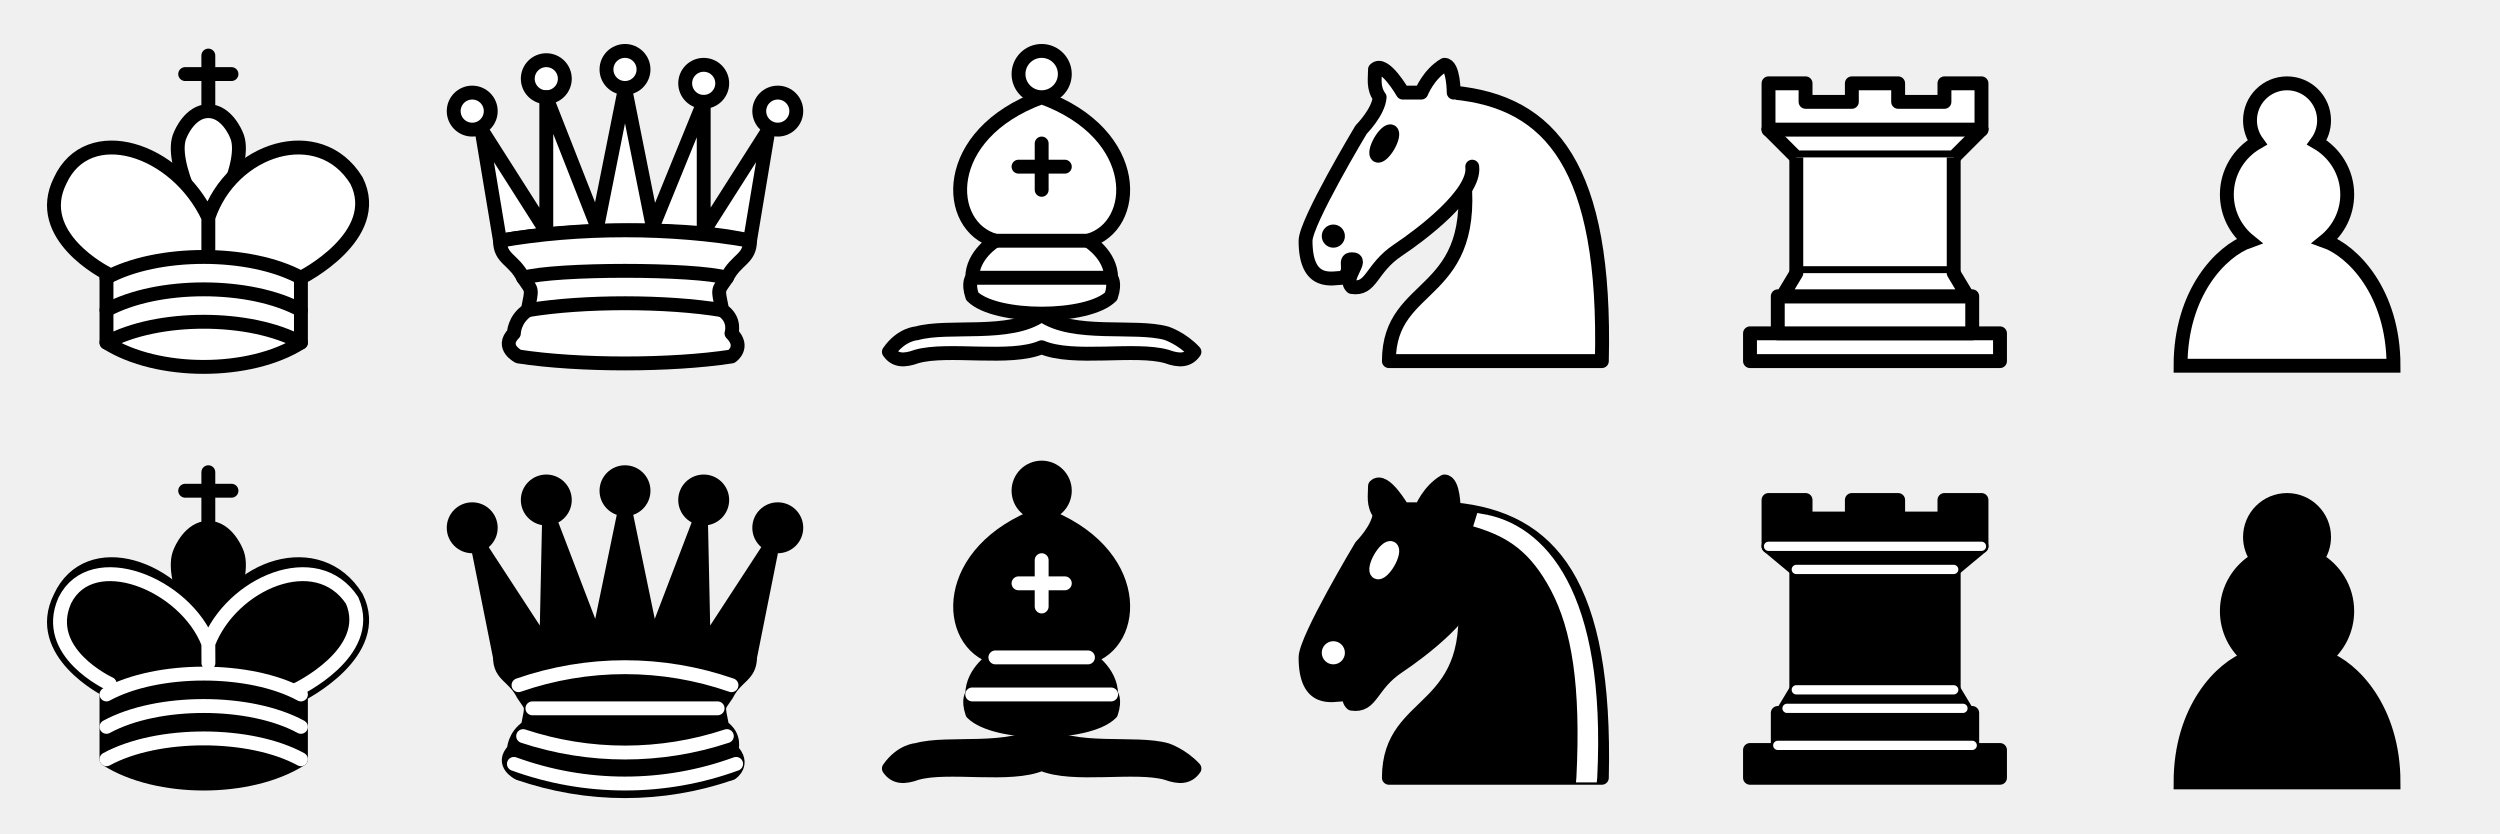
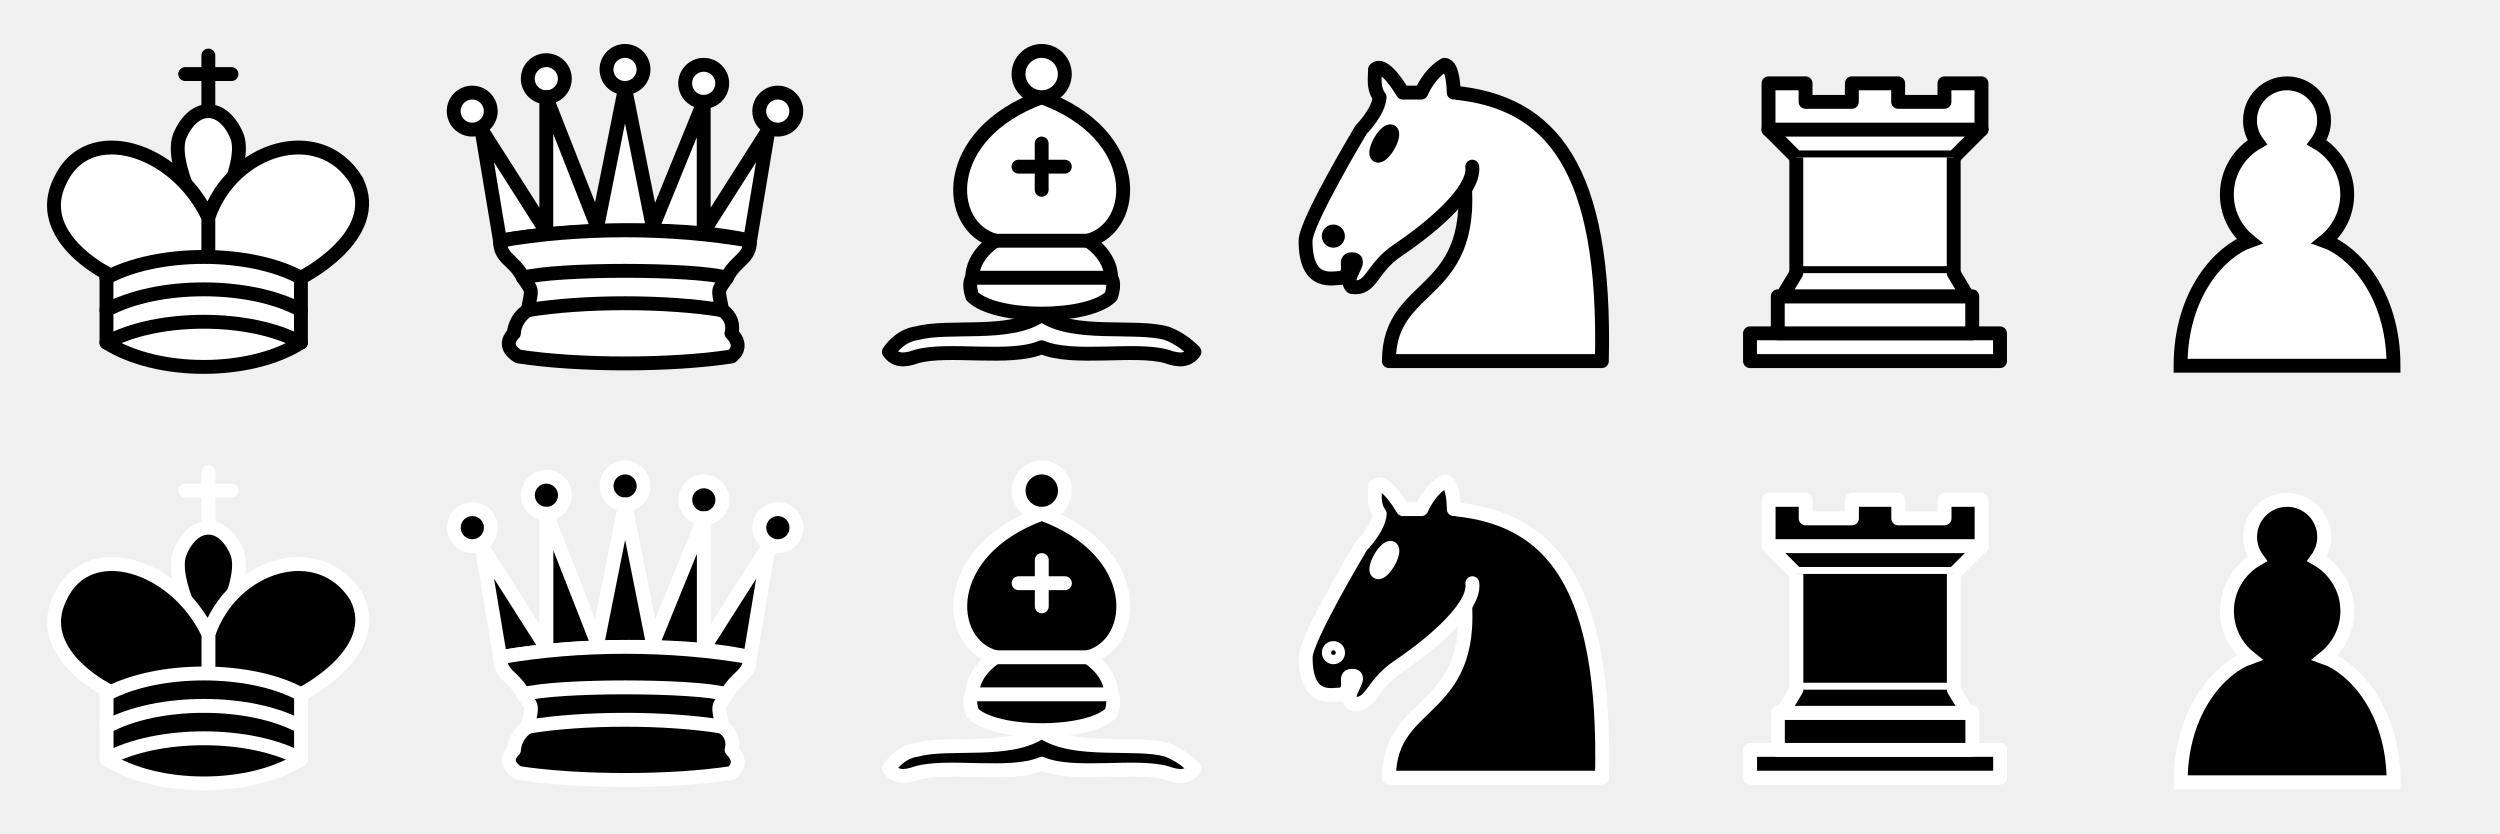
- <svg xmlns="http://www.w3.org/2000/svg" version="1.1" width="270" height="90">
-   <g style="fill:none; fill-opacity:1; fill-rule:evenodd; stroke:#000000; stroke-width:1.5; stroke-linecap:round;stroke-linejoin:round;stroke-miterlimit:4; stroke-dasharray:none; stroke-opacity:1;" transform="translate(0,0)">
-     <path d="M 22.5,11.63 L 22.5,6" style="fill:none; stroke:#000000; stroke-linejoin:miter;" />
-     <path d="M 20,8 L 25,8" style="fill:none; stroke:#000000; stroke-linejoin:miter;" />
-     <path d="M 22.5,25 C 22.5,25 27,17.5 25.5,14.5 C 25.5,14.5 24.5,12 22.5,12 C 20.5,12 19.5,14.5 19.5,14.5 C 18,17.5 22.5,25 22.5,25" style="fill:#ffffff; stroke:#000000; stroke-linecap:butt; stroke-linejoin:miter;" />
-     <path d="M 11.5,37 C 17,40.5 27,40.5 32.5,37 L 32.5,30 C 32.5,30 41.5,25.5 38.5,19.5 C 34.5,13 25,16 22.5,23.5 L 22.5,27 L 22.5,23.5 C 19,16 9.5,13 6.5,19.5 C 3.5,25.5 11.5,29.5 11.5,29.5 L 11.5,37 z " style="fill:#ffffff; stroke:#000000;" />
-     <path d="M 11.5,30 C 17,27 27,27 32.5,30" style="fill:none; stroke:#000000;" />
-     <path d="M 11.5,33.5 C 17,30.5 27,30.5 32.5,33.5" style="fill:none; stroke:#000000;" />
-     <path d="M 11.5,37 C 17,34 27,34 32.5,37" style="fill:none; stroke:#000000;" />
+ <svg xmlns="http://www.w3.org/2000/svg" version="1.1" width="270" height="90" id="svg69">
+   <defs id="defs69">
+     <filter style="color-interpolation-filters:sRGB;" id="filter70" x="-0.033" y="-0.025" width="1.065" height="1.049">
+       <feColorMatrix type="hueRotate" values="180" result="color1" id="feColorMatrix69" />
+       <feColorMatrix values="-1 0 0 0 1 0 -1 0 0 1 0 0 -1 0 1 -0.21 -0.72 -0.07 2 0 " result="fbSourceGraphic" id="feColorMatrix70" />
+       <feColorMatrix result="fbSourceGraphicAlpha" in="fbSourceGraphic" values="0 0 0 -1 0 0 0 0 -1 0 0 0 0 -1 0 0 0 0 1 0" id="feColorMatrix81" />
+       <feColorMatrix id="feColorMatrix82" type="hueRotate" values="180" result="color1" in="fbSourceGraphic" />
+       <feColorMatrix id="feColorMatrix83" values="-1 0 0 0 1 0 -1 0 0 1 0 0 -1 0 1 -0.21 -0.72 -0.07 2 0 " result="fbSourceGraphic" />
+       <feColorMatrix result="fbSourceGraphicAlpha" in="fbSourceGraphic" values="0 0 0 -1 0 0 0 0 -1 0 0 0 0 -1 0 0 0 0 1 0" id="feColorMatrix99" />
+       <feColorMatrix id="feColorMatrix100" type="hueRotate" values="180" result="color1" in="fbSourceGraphic" />
+       <feColorMatrix id="feColorMatrix101" values="-1 0 0 0 1 0 -1 0 0 1 0 0 -1 0 1 -0.21 -0.72 -0.07 2 0 " result="color2" />
+     </filter>
+     <filter style="color-interpolation-filters:sRGB;" id="filter72" x="-0.028" y="-0.025" width="1.056" height="1.05">
+       <feColorMatrix type="hueRotate" values="180" result="color1" id="feColorMatrix71" />
+       <feColorMatrix values="-1 0 0 0 1 0 -1 0 0 1 0 0 -1 0 1 -0.21 -0.72 -0.07 2 0 " result="fbSourceGraphic" id="feColorMatrix72" />
+       <feColorMatrix result="fbSourceGraphicAlpha" in="fbSourceGraphic" values="0 0 0 -1 0 0 0 0 -1 0 0 0 0 -1 0 0 0 0 1 0" id="feColorMatrix84" />
+       <feColorMatrix id="feColorMatrix85" type="hueRotate" values="180" result="color1" in="fbSourceGraphic" />
+       <feColorMatrix id="feColorMatrix86" values="-1 0 0 0 1 0 -1 0 0 1 0 0 -1 0 1 -0.21 -0.72 -0.07 2 0 " result="fbSourceGraphic" />
+       <feColorMatrix result="fbSourceGraphicAlpha" in="fbSourceGraphic" values="0 0 0 -1 0 0 0 0 -1 0 0 0 0 -1 0 0 0 0 1 0" id="feColorMatrix102" />
+       <feColorMatrix id="feColorMatrix103" type="hueRotate" values="180" result="color1" in="fbSourceGraphic" />
+       <feColorMatrix id="feColorMatrix104" values="-1 0 0 0 1 0 -1 0 0 1 0 0 -1 0 1 -0.21 -0.72 -0.07 2 0 " result="color2" />
+     </filter>
+     <filter style="color-interpolation-filters:sRGB;" id="filter74" x="-0.023" y="-0.023" width="1.047" height="1.047">
+       <feColorMatrix type="hueRotate" values="180" result="color1" id="feColorMatrix73" />
+       <feColorMatrix values="-1 0 0 0 1 0 -1 0 0 1 0 0 -1 0 1 -0.21 -0.72 -0.07 2 0 " result="fbSourceGraphic" id="feColorMatrix74" />
+       <feColorMatrix result="fbSourceGraphicAlpha" in="fbSourceGraphic" values="0 0 0 -1 0 0 0 0 -1 0 0 0 0 -1 0 0 0 0 1 0" id="feColorMatrix87" />
+       <feColorMatrix id="feColorMatrix88" type="hueRotate" values="180" result="color1" in="fbSourceGraphic" />
+       <feColorMatrix id="feColorMatrix89" values="-1 0 0 0 1 0 -1 0 0 1 0 0 -1 0 1 -0.21 -0.72 -0.07 2 0 " result="fbSourceGraphic" />
+       <feColorMatrix result="fbSourceGraphicAlpha" in="fbSourceGraphic" values="0 0 0 -1 0 0 0 0 -1 0 0 0 0 -1 0 0 0 0 1 0" id="feColorMatrix105" />
+       <feColorMatrix id="feColorMatrix106" type="hueRotate" values="180" result="color1" in="fbSourceGraphic" />
+       <feColorMatrix id="feColorMatrix107" values="-1 0 0 0 1 0 -1 0 0 1 0 0 -1 0 1 -0.21 -0.72 -0.07 2 0 " result="color2" />
+     </filter>
+     <filter style="color-interpolation-filters:sRGB;" id="filter76" x="-0.023" y="-0.023" width="1.045" height="1.045">
+       <feColorMatrix type="hueRotate" values="180" result="color1" id="feColorMatrix75" />
+       <feColorMatrix values="-1 0 0 0 1 0 -1 0 0 1 0 0 -1 0 1 -0.21 -0.72 -0.07 2 0 " result="fbSourceGraphic" id="feColorMatrix76" />
+       <feColorMatrix result="fbSourceGraphicAlpha" in="fbSourceGraphic" values="0 0 0 -1 0 0 0 0 -1 0 0 0 0 -1 0 0 0 0 1 0" id="feColorMatrix90" />
+       <feColorMatrix id="feColorMatrix91" type="hueRotate" values="180" result="color1" in="fbSourceGraphic" />
+       <feColorMatrix id="feColorMatrix92" values="-1 0 0 0 1 0 -1 0 0 1 0 0 -1 0 1 -0.21 -0.72 -0.07 2 0 " result="fbSourceGraphic" />
+       <feColorMatrix result="fbSourceGraphicAlpha" in="fbSourceGraphic" values="0 0 0 -1 0 0 0 0 -1 0 0 0 0 -1 0 0 0 0 1 0" id="feColorMatrix108" />
+       <feColorMatrix id="feColorMatrix109" type="hueRotate" values="180" result="color1" in="fbSourceGraphic" />
+       <feColorMatrix id="feColorMatrix110" values="-1 0 0 0 1 0 -1 0 0 1 0 0 -1 0 1 -0.21 -0.72 -0.07 2 0 " result="color2" />
+     </filter>
+     <filter style="color-interpolation-filters:sRGB;" id="filter78" x="-0.02" y="-0.022" width="1.041" height="1.045">
+       <feColorMatrix type="hueRotate" values="180" result="color1" id="feColorMatrix77" />
+       <feColorMatrix values="-1 0 0 0 1 0 -1 0 0 1 0 0 -1 0 1 -0.21 -0.72 -0.07 2 0 " result="fbSourceGraphic" id="feColorMatrix78" />
+       <feColorMatrix result="fbSourceGraphicAlpha" in="fbSourceGraphic" values="0 0 0 -1 0 0 0 0 -1 0 0 0 0 -1 0 0 0 0 1 0" id="feColorMatrix93" />
+       <feColorMatrix id="feColorMatrix94" type="hueRotate" values="180" result="color1" in="fbSourceGraphic" />
+       <feColorMatrix id="feColorMatrix95" values="-1 0 0 0 1 0 -1 0 0 1 0 0 -1 0 1 -0.21 -0.72 -0.07 2 0 " result="fbSourceGraphic" />
+       <feColorMatrix result="fbSourceGraphicAlpha" in="fbSourceGraphic" values="0 0 0 -1 0 0 0 0 -1 0 0 0 0 -1 0 0 0 0 1 0" id="feColorMatrix111" />
+       <feColorMatrix id="feColorMatrix112" type="hueRotate" values="180" result="color1" in="fbSourceGraphic" />
+       <feColorMatrix id="feColorMatrix113" values="-1 0 0 0 1 0 -1 0 0 1 0 0 -1 0 1 -0.21 -0.72 -0.07 2 0 " result="color2" />
+     </filter>
+     <filter style="color-interpolation-filters:sRGB;" id="filter80" x="-0.022" y="-0.022" width="1.045" height="1.045">
+       <feColorMatrix type="hueRotate" values="180" result="color1" id="feColorMatrix79" />
+       <feColorMatrix values="-1 0 0 0 1 0 -1 0 0 1 0 0 -1 0 1 -0.21 -0.72 -0.07 2 0 " result="fbSourceGraphic" id="feColorMatrix80" />
+       <feColorMatrix result="fbSourceGraphicAlpha" in="fbSourceGraphic" values="0 0 0 -1 0 0 0 0 -1 0 0 0 0 -1 0 0 0 0 1 0" id="feColorMatrix96" />
+       <feColorMatrix id="feColorMatrix97" type="hueRotate" values="180" result="color1" in="fbSourceGraphic" />
+       <feColorMatrix id="feColorMatrix98" values="-1 0 0 0 1 0 -1 0 0 1 0 0 -1 0 1 -0.21 -0.72 -0.07 2 0 " result="fbSourceGraphic" />
+       <feColorMatrix result="fbSourceGraphicAlpha" in="fbSourceGraphic" values="0 0 0 -1 0 0 0 0 -1 0 0 0 0 -1 0 0 0 0 1 0" id="feColorMatrix114" />
+       <feColorMatrix id="feColorMatrix115" type="hueRotate" values="180" result="color1" in="fbSourceGraphic" />
+       <feColorMatrix id="feColorMatrix116" values="-1 0 0 0 1 0 -1 0 0 1 0 0 -1 0 1 -0.21 -0.72 -0.07 2 0 " result="color2" />
+     </filter>
+   </defs>
+   <g style="fill:none; fill-opacity:1; fill-rule:evenodd; stroke:#000000; stroke-width:1.5; stroke-linecap:round;stroke-linejoin:round;stroke-miterlimit:4; stroke-dasharray:none; stroke-opacity:1;" transform="translate(0,0)" id="g7">
+     <path d="M 22.5,11.63 L 22.5,6" style="fill:none; stroke:#000000; stroke-linejoin:miter;" id="path1" />
+     <path d="M 20,8 L 25,8" style="fill:none; stroke:#000000; stroke-linejoin:miter;" id="path2" />
+     <path d="M 22.5,25 C 22.5,25 27,17.5 25.5,14.5 C 25.5,14.5 24.5,12 22.5,12 C 20.5,12 19.5,14.5 19.5,14.5 C 18,17.5 22.5,25 22.5,25" style="fill:#ffffff; stroke:#000000; stroke-linecap:butt; stroke-linejoin:miter;" id="path3" />
+     <path d="M 11.5,37 C 17,40.5 27,40.5 32.5,37 L 32.5,30 C 32.5,30 41.5,25.5 38.5,19.5 C 34.5,13 25,16 22.5,23.5 L 22.5,27 L 22.5,23.5 C 19,16 9.5,13 6.5,19.5 C 3.5,25.5 11.5,29.5 11.5,29.5 L 11.5,37 z " style="fill:#ffffff; stroke:#000000;" id="path4" />
+     <path d="M 11.5,30 C 17,27 27,27 32.5,30" style="fill:none; stroke:#000000;" id="path5" />
+     <path d="M 11.5,33.5 C 17,30.5 27,30.5 32.5,33.5" style="fill:none; stroke:#000000;" id="path6" />
+     <path d="M 11.5,37 C 17,34 27,34 32.5,37" style="fill:none; stroke:#000000;" id="path7" />
  </g>
-   <g style="opacity:1; fill:#ffffff; fill-opacity:1; fill-rule:evenodd; stroke:#000000; stroke-width:1.5; stroke-linecap:round;stroke-linejoin:round;stroke-miterlimit:4; stroke-dasharray:none; stroke-opacity:1;" transform="translate(45,0)">
-     <path d="M 9 13 A 2 2 0 1 1  5,13 A 2 2 0 1 1  9 13 z" transform="translate(-1,-1)" />
-     <path d="M 9 13 A 2 2 0 1 1  5,13 A 2 2 0 1 1  9 13 z" transform="translate(15.5,-5.5)" />
-     <path d="M 9 13 A 2 2 0 1 1  5,13 A 2 2 0 1 1  9 13 z" transform="translate(32,-1)" />
-     <path d="M 9 13 A 2 2 0 1 1  5,13 A 2 2 0 1 1  9 13 z" transform="translate(7,-4.5)" />
-     <path d="M 9 13 A 2 2 0 1 1  5,13 A 2 2 0 1 1  9 13 z" transform="translate(24,-4)" />
-     <path d="M 9,26 C 17.5,24.5 30,24.5 36,26 L 38,14 L 31,25 L 31,11 L 25.5,24.5 L 22.5,9.5 L 19.5,24.5 L 14,10.5 L 14,25 L 7,14 L 9,26 z " style="stroke-linecap:butt;" />
-     <path d="M 9,26 C 9,28 10.5,28 11.5,30 C 12.5,31.5 12.5,31 12,33.5 C 10.5,34.5 10.5,36 10.5,36 C 9,37.5 11,38.5 11,38.5 C 17.5,39.5 27.5,39.5 34,38.5 C 34,38.5 35.5,37.5 34,36 C 34,36 34.5,34.5 33,33.5 C 32.5,31 32.5,31.5 33.5,30 C 34.5,28 36,28 36,26 C 27.5,24.5 17.5,24.5 9,26 z " style="stroke-linecap:butt;" />
-     <path d="M 11.5,30 C 15,29 30,29 33.5,30" style="fill:none;" />
-     <path d="M 12,33.5 C 18,32.5 27,32.5 33,33.5" style="fill:none;" />
+   <g style="opacity:1; fill:#ffffff; fill-opacity:1; fill-rule:evenodd; stroke:#000000; stroke-width:1.5; stroke-linecap:round;stroke-linejoin:round;stroke-miterlimit:4; stroke-dasharray:none; stroke-opacity:1;" transform="translate(45,0)" id="g16">
+     <path d="M 9 13 A 2 2 0 1 1  5,13 A 2 2 0 1 1  9 13 z" transform="translate(-1,-1)" id="path8" />
+     <path d="M 9 13 A 2 2 0 1 1  5,13 A 2 2 0 1 1  9 13 z" transform="translate(15.5,-5.5)" id="path9" />
+     <path d="M 9 13 A 2 2 0 1 1  5,13 A 2 2 0 1 1  9 13 z" transform="translate(32,-1)" id="path10" />
+     <path d="M 9 13 A 2 2 0 1 1  5,13 A 2 2 0 1 1  9 13 z" transform="translate(7,-4.5)" id="path11" />
+     <path d="M 9 13 A 2 2 0 1 1  5,13 A 2 2 0 1 1  9 13 z" transform="translate(24,-4)" id="path12" />
+     <path d="M 9,26 C 17.5,24.5 30,24.5 36,26 L 38,14 L 31,25 L 31,11 L 25.5,24.5 L 22.5,9.5 L 19.5,24.5 L 14,10.5 L 14,25 L 7,14 L 9,26 z " style="stroke-linecap:butt;" id="path13" />
+     <path d="M 9,26 C 9,28 10.5,28 11.5,30 C 12.5,31.5 12.5,31 12,33.5 C 10.5,34.5 10.5,36 10.5,36 C 9,37.5 11,38.5 11,38.5 C 17.5,39.5 27.5,39.5 34,38.5 C 34,38.5 35.5,37.5 34,36 C 34,36 34.5,34.5 33,33.5 C 32.5,31 32.5,31.5 33.5,30 C 34.5,28 36,28 36,26 C 27.5,24.5 17.5,24.5 9,26 z " style="stroke-linecap:butt;" id="path14" />
+     <path d="M 11.5,30 C 15,29 30,29 33.5,30" style="fill:none;" id="path15" />
+     <path d="M 12,33.5 C 18,32.5 27,32.5 33,33.5" style="fill:none;" id="path16" />
  </g>
-   <g style="opacity:1; fill:none; fill-rule:evenodd; fill-opacity:1; stroke:#000000; stroke-width:1.5; stroke-linecap:round; stroke-linejoin:round; stroke-miterlimit:4; stroke-dasharray:none; stroke-opacity:1;" transform="translate(90,0)">
-     <g style="fill:#ffffff; stroke:#000000; stroke-linecap:butt;">
-       <path d="M 9,36 C 12.39,35.03 19.11,36.43 22.5,34 C 25.89,36.43 32.61,35.03 36,36 C 36,36 37.65,36.54 39,38 C 38.32,38.97 37.35,38.99 36,38.5 C 32.61,37.53 25.89,38.96 22.5,37.5 C 19.11,38.96 12.39,37.53 9,38.5 C 7.646,38.99 6.677,38.97 6,38 C 7.354,36.06 9,36 9,36 z" />
-       <path d="M 15,32 C 17.5,34.5 27.5,34.5 30,32 C 30.5,30.5 30,30 30,30 C 30,27.5 27.5,26 27.5,26 C 33,24.5 33.5,14.5 22.5,10.5 C 11.5,14.5 12,24.5 17.5,26 C 17.5,26 15,27.5 15,30 C 15,30 14.5,30.5 15,32 z" />
-       <path d="M 25 8 A 2.5 2.5 0 1 1  20,8 A 2.5 2.5 0 1 1  25 8 z" />
+   <g style="opacity:1; fill:none; fill-rule:evenodd; fill-opacity:1; stroke:#000000; stroke-width:1.5; stroke-linecap:round; stroke-linejoin:round; stroke-miterlimit:4; stroke-dasharray:none; stroke-opacity:1;" transform="translate(90,0)" id="g20">
+     <g style="fill:#ffffff; stroke:#000000; stroke-linecap:butt;" id="g19">
+       <path d="M 9,36 C 12.39,35.03 19.11,36.43 22.5,34 C 25.89,36.43 32.61,35.03 36,36 C 36,36 37.65,36.54 39,38 C 38.32,38.97 37.35,38.99 36,38.5 C 32.61,37.53 25.89,38.96 22.5,37.5 C 19.11,38.96 12.39,37.53 9,38.5 C 7.646,38.99 6.677,38.97 6,38 C 7.354,36.06 9,36 9,36 z" id="path17" />
+       <path d="M 15,32 C 17.5,34.5 27.5,34.5 30,32 C 30.5,30.5 30,30 30,30 C 30,27.5 27.5,26 27.5,26 C 33,24.5 33.5,14.5 22.5,10.5 C 11.5,14.5 12,24.5 17.5,26 C 17.5,26 15,27.5 15,30 C 15,30 14.5,30.5 15,32 z" id="path18" />
+       <path d="M 25 8 A 2.5 2.5 0 1 1  20,8 A 2.5 2.5 0 1 1  25 8 z" id="path19" />
    </g>
-     <path d="M 17.5,26 L 27.5,26 M 15,30 L 30,30 M 22.5,15.5 L 22.5,20.5 M 20,18 L 25,18" style="fill:none; stroke:#000000; stroke-linejoin:miter;" />
+     <path d="M 17.5,26 L 27.5,26 M 15,30 L 30,30 M 22.5,15.5 L 22.5,20.5 M 20,18 L 25,18" style="fill:none; stroke:#000000; stroke-linejoin:miter;" id="path20" />
  </g>
-   <g style="opacity:1; fill:none; fill-opacity:1; fill-rule:evenodd; stroke:#000000; stroke-width:1.5; stroke-linecap:round;stroke-linejoin:round;stroke-miterlimit:4; stroke-dasharray:none; stroke-opacity:1;" transform="translate(135,0)">
-     <path d="M 22,10 C 32.5,11 38.5,18 38,39 L 15,39 C 15,30 25,32.5 23,18" style="fill:#ffffff; stroke:#000000;" />
-     <path d="M 24,18 C 24.38,20.91 18.45,25.37 16,27 C 13,29 13.18,31.34 11,31 C 9.958,30.06 12.41,27.96 11,28 C 10,28 11.19,29.23 10,30 C 9,30 5.997,31 6,26 C 6,24 12,14 12,14 C 12,14 13.89,12.1 14,10.5 C 13.27,9.506 13.5,8.5 13.5,7.5 C 14.5,6.5 16.5,10 16.5,10 L 18.5,10 C 18.5,10 19.28,8.008 21,7 C 22,7 22,10 22,10" style="fill:#ffffff; stroke:#000000;" />
-     <path d="M 9.5 25.5 A 0.5 0.5 0 1 1 8.5,25.5 A 0.5 0.5 0 1 1 9.5 25.5 z" style="fill:#000000; stroke:#000000;" />
-     <path d="M 15 15.5 A 0.5 1.5 0 1 1  14,15.5 A 0.5 1.5 0 1 1  15 15.5 z" transform="matrix(0.866,0.5,-0.5,0.866,9.693,-5.173)" style="fill:#000000; stroke:#000000;" />
+   <g style="opacity:1; fill:none; fill-opacity:1; fill-rule:evenodd; stroke:#000000; stroke-width:1.5; stroke-linecap:round;stroke-linejoin:round;stroke-miterlimit:4; stroke-dasharray:none; stroke-opacity:1;" transform="translate(135,0)" id="g24">
+     <path d="M 22,10 C 32.5,11 38.5,18 38,39 L 15,39 C 15,30 25,32.5 23,18" style="fill:#ffffff; stroke:#000000;" id="path21" />
+     <path d="M 24,18 C 24.38,20.91 18.45,25.37 16,27 C 13,29 13.18,31.34 11,31 C 9.958,30.06 12.41,27.96 11,28 C 10,28 11.19,29.23 10,30 C 9,30 5.997,31 6,26 C 6,24 12,14 12,14 C 12,14 13.89,12.1 14,10.5 C 13.27,9.506 13.5,8.5 13.5,7.5 C 14.5,6.5 16.5,10 16.5,10 L 18.5,10 C 18.5,10 19.28,8.008 21,7 C 22,7 22,10 22,10" style="fill:#ffffff; stroke:#000000;" id="path22" />
+     <path d="M 9.5 25.5 A 0.5 0.5 0 1 1 8.5,25.5 A 0.5 0.5 0 1 1 9.5 25.5 z" style="fill:#000000; stroke:#000000;" id="path23" />
+     <path d="M 15 15.5 A 0.5 1.5 0 1 1  14,15.5 A 0.5 1.5 0 1 1  15 15.5 z" transform="matrix(0.866,0.5,-0.5,0.866,9.693,-5.173)" style="fill:#000000; stroke:#000000;" id="path24" />
  </g>
-   <g style="opacity:1; fill:#ffffff; fill-opacity:1; fill-rule:evenodd; stroke:#000000; stroke-width:1.5; stroke-linecap:round;stroke-linejoin:round;stroke-miterlimit:4; stroke-dasharray:none; stroke-opacity:1;" transform="translate(180,0)">
-     <path d="M 9,39 L 36,39 L 36,36 L 9,36 L 9,39 z " style="stroke-linecap:butt;" />
-     <path d="M 12,36 L 12,32 L 33,32 L 33,36 L 12,36 z " style="stroke-linecap:butt;" />
-     <path d="M 11,14 L 11,9 L 15,9 L 15,11 L 20,11 L 20,9 L 25,9 L 25,11 L 30,11 L 30,9 L 34,9 L 34,14" style="stroke-linecap:butt;" />
-     <path d="M 34,14 L 31,17 L 14,17 L 11,14" />
-     <path d="M 31,17 L 31,29.5 L 14,29.5 L 14,17" style="stroke-linecap:butt; stroke-linejoin:miter;" />
-     <path d="M 31,29.5 L 32.5,32 L 12.5,32 L 14,29.5" />
-     <path d="M 11,14 L 34,14" style="fill:none; stroke:#000000; stroke-linejoin:miter;" />
+   <g style="opacity:1; fill:#ffffff; fill-opacity:1; fill-rule:evenodd; stroke:#000000; stroke-width:1.5; stroke-linecap:round;stroke-linejoin:round;stroke-miterlimit:4; stroke-dasharray:none; stroke-opacity:1;" transform="translate(180,0)" id="g31">
+     <path d="M 9,39 L 36,39 L 36,36 L 9,36 L 9,39 z " style="stroke-linecap:butt;" id="path25" />
+     <path d="M 12,36 L 12,32 L 33,32 L 33,36 L 12,36 z " style="stroke-linecap:butt;" id="path26" />
+     <path d="M 11,14 L 11,9 L 15,9 L 15,11 L 20,11 L 20,9 L 25,9 L 25,11 L 30,11 L 30,9 L 34,9 L 34,14" style="stroke-linecap:butt;" id="path27" />
+     <path d="M 34,14 L 31,17 L 14,17 L 11,14" id="path28" />
+     <path d="M 31,17 L 31,29.5 L 14,29.5 L 14,17" style="stroke-linecap:butt; stroke-linejoin:miter;" id="path29" />
+     <path d="M 31,29.5 L 32.5,32 L 12.5,32 L 14,29.5" id="path30" />
+     <path d="M 11,14 L 34,14" style="fill:none; stroke:#000000; stroke-linejoin:miter;" id="path31" />
  </g>
-   <g transform="translate(225,0)">
-     <path d="M 22,9 C 19.79,9 18,10.79 18,13 C 18,13.89 18.29,14.71 18.78,15.38 C 16.83,16.5 15.5,18.59 15.5,21 C 15.5,23.03 16.44,24.84 17.91,26.03 C 14.91,27.09 10.5,31.58 10.5,39.5 L 33.5,39.5 C 33.5,31.58 29.09,27.09 26.09,26.03 C 27.56,24.84 28.5,23.03 28.5,21 C 28.5,18.59 27.17,16.5 25.22,15.38 C 25.71,14.71 26,13.89 26,13 C 26,10.79 24.21,9 22,9 z " style="opacity:1; fill:#ffffff; fill-opacity:1; fill-rule:nonzero; stroke:#000000; stroke-width:1.5; stroke-linecap:round; stroke-linejoin:miter; stroke-miterlimit:4; stroke-dasharray:none; stroke-opacity:1;" />
+   <g transform="translate(225,0)" id="g32">
+     <path d="M 22,9 C 19.79,9 18,10.79 18,13 C 18,13.89 18.29,14.71 18.78,15.38 C 16.83,16.5 15.5,18.59 15.5,21 C 15.5,23.03 16.44,24.84 17.91,26.03 C 14.91,27.09 10.5,31.58 10.5,39.5 L 33.5,39.5 C 33.5,31.58 29.09,27.09 26.09,26.03 C 27.56,24.84 28.5,23.03 28.5,21 C 28.5,18.59 27.17,16.5 25.22,15.38 C 25.71,14.71 26,13.89 26,13 C 26,10.79 24.21,9 22,9 z " style="opacity:1; fill:#ffffff; fill-opacity:1; fill-rule:nonzero; stroke:#000000; stroke-width:1.5; stroke-linecap:round; stroke-linejoin:miter; stroke-miterlimit:4; stroke-dasharray:none; stroke-opacity:1;" id="path32" />
  </g>
-   <g style="fill:none; fill-opacity:1; fill-rule:evenodd; stroke:#000000; stroke-width:1.5; stroke-linecap:round;stroke-linejoin:round;stroke-miterlimit:4; stroke-dasharray:none; stroke-opacity:1;" transform="translate(0,45)">
-     <path d="M 22.5,11.63 L 22.5,6" style="fill:none; stroke:#000000; stroke-linejoin:miter;" />
-     <path d="M 22.5,25 C 22.5,25 27,17.5 25.5,14.5 C 25.5,14.5 24.5,12 22.5,12 C 20.5,12 19.5,14.5 19.5,14.5 C 18,17.5 22.5,25 22.5,25" style="fill:#000000;fill-opacity:1; stroke-linecap:butt; stroke-linejoin:miter;" />
-     <path d="M 11.5,37 C 17,40.5 27,40.5 32.5,37 L 32.5,30 C 32.5,30 41.5,25.5 38.5,19.5 C 34.5,13 25,16 22.5,23.5 L 22.5,27 L 22.5,23.5 C 19,16 9.5,13 6.5,19.5 C 3.5,25.5 11.5,29.5 11.5,29.5 L 11.5,37 z " style="fill:#000000; stroke:#000000;" />
-     <path d="M 20,8 L 25,8" style="fill:none; stroke:#000000; stroke-linejoin:miter;" />
-     <path d="M 32,29.5 C 32,29.5 40.5,25.5 38.03,19.85 C 34.15,14 25,18 22.5,24.5 L 22.51,26.6 L 22.5,24.5 C 20,18 9.906,14 6.997,19.85 C 4.5,25.5 11.85,28.85 11.85,28.85" style="fill:none; stroke:#ffffff;" />
-     <path d="M 11.5,30 C 17,27 27,27 32.5,30 M 11.5,33.5 C 17,30.5 27,30.5 32.5,33.5 M 11.5,37 C 17,34 27,34 32.5,37" style="fill:none; stroke:#ffffff;" />
+   <g style="fill:none;fill-opacity:1;fill-rule:evenodd;stroke:#000000;stroke-width:1.5;stroke-linecap:round;stroke-linejoin:round;stroke-miterlimit:4;stroke-dasharray:none;stroke-opacity:1" id="g7-3" transform="translate(0.01225718,44.98602)">
+     <path d="M 22.5,11.63 V 6" style="fill:none;stroke:#ffffff;stroke-linejoin:miter;stroke-opacity:1" id="path1-1" />
+     <path d="m 20,8 h 5" style="fill:none;stroke:#ffffff;stroke-linejoin:miter;stroke-opacity:1" id="path2-9" />
+     <path d="m 22.5,25 c 0,0 4.5,-7.5 3,-10.5 0,0 -1,-2.5 -3,-2.5 -2,0 -3,2.5 -3,2.5 -1.5,3 3,10.5 3,10.5" style="fill:#000000;stroke:#ffffff;stroke-linecap:butt;stroke-linejoin:miter;stroke-opacity:1;fill-opacity:1" id="path3-4" />
+     <path d="m 11.5,37 c 5.5,3.5 15.5,3.5 21,0 v -7 c 0,0 9,-4.5 6,-10.5 -4,-6.5 -13.5,-3.5 -16,4 V 27 23.5 C 19,16 9.5,13 6.5,19.5 c -3,6 5,10 5,10 z" style="fill:#000000;stroke:#ffffff;fill-opacity:1;stroke-opacity:1" id="path4-7" />
+     <path d="M 11.5,30 C 17,27 27,27 32.5,30" style="fill:none;stroke:#ffffff;stroke-opacity:1" id="path5-8" />
+     <path d="m 11.5,33.5 c 5.5,-3 15.5,-3 21,0" style="fill:none;stroke:#ffffff;stroke-opacity:1" id="path6-4" />
+     <path d="M 11.5,37 C 17,34 27,34 32.5,37" style="fill:none;stroke:#ffffff;stroke-opacity:1" id="path7-5" />
  </g>
-   <g style="opacity:1; fill:000000; fill-opacity:1; fill-rule:evenodd; stroke:#000000; stroke-width:1.5; stroke-linecap:round;stroke-linejoin:round;stroke-miterlimit:4; stroke-dasharray:none; stroke-opacity:1;" transform="translate(45,45)">
-     <g style="fill:#000000; stroke:none;">
-       <circle cx="6" cy="12" r="2.75" />
-       <circle cx="14" cy="9" r="2.75" />
-       <circle cx="22.5" cy="8" r="2.75" />
-       <circle cx="31" cy="9" r="2.75" />
-       <circle cx="39" cy="12" r="2.75" />
+   <g style="fill:#000000;fill-opacity:1;fill-rule:evenodd;stroke:#ffffff;stroke-width:1.5;stroke-linecap:round;stroke-linejoin:round;stroke-miterlimit:4;stroke-dasharray:none;stroke-opacity:1" transform="translate(45.01226,44.98602)" id="g16-0">
+     <path d="m 9,13 a 2,2 0 1 1 -4,0 2,2 0 1 1 4,0 z" transform="translate(-1,-1)" id="path8-3" style="fill:#000000;fill-opacity:1;stroke:#ffffff;stroke-opacity:1" />
+     <path d="m 9,13 a 2,2 0 1 1 -4,0 2,2 0 1 1 4,0 z" transform="translate(15.5,-5.5)" id="path9-6" style="fill:#000000;fill-opacity:1;stroke:#ffffff;stroke-opacity:1" />
+     <path d="m 9,13 a 2,2 0 1 1 -4,0 2,2 0 1 1 4,0 z" transform="translate(32,-1)" id="path10-1" style="fill:#000000;fill-opacity:1;stroke:#ffffff;stroke-opacity:1" />
+     <path d="m 9,13 a 2,2 0 1 1 -4,0 2,2 0 1 1 4,0 z" transform="translate(7,-4.5)" id="path11-0" style="fill:#000000;fill-opacity:1;stroke:#ffffff;stroke-opacity:1" />
+     <path d="m 9,13 a 2,2 0 1 1 -4,0 2,2 0 1 1 4,0 z" transform="translate(24,-4)" id="path12-6" style="fill:#000000;fill-opacity:1;stroke:#ffffff;stroke-opacity:1" />
+     <path d="m 9,26 c 8.5,-1.5 21,-1.5 27,0 L 38,14 31,25 V 11 l -5.5,13.5 -3,-15 -3,15 -5.5,-14 V 25 L 7,14 Z" style="stroke-linecap:butt;fill:#000000;fill-opacity:1;stroke:#ffffff;stroke-opacity:1" id="path13-3" />
+     <path d="m 9,26 c 0,2 1.5,2 2.5,4 1,1.5 1,1 0.5,3.5 -1.5,1 -1.5,2.5 -1.5,2.5 -1.5,1.5 0.5,2.5 0.5,2.5 6.5,1 16.5,1 23,0 0,0 1.5,-1 0,-2.5 0,0 0.5,-1.5 -1,-2.5 -0.5,-2.5 -0.5,-2 0.5,-3.5 1,-2 2.5,-2 2.5,-4 -8.5,-1.5 -18.5,-1.5 -27,0 z" style="stroke-linecap:butt;fill:#000000;fill-opacity:1;stroke:#ffffff;stroke-opacity:1" id="path14-2" />
+     <path d="M 11.5,30 C 15,29 30,29 33.5,30" style="fill:#000000;fill-opacity:1;stroke:#ffffff;stroke-opacity:1" id="path15-0" />
+     <path d="m 12,33.5 c 6,-1 15,-1 21,0" style="fill:#000000;fill-opacity:1;stroke:#ffffff;stroke-opacity:1" id="path16-6" />
+   </g>
+   <g style="fill:none;fill-opacity:1;fill-rule:evenodd;stroke:#000000;stroke-width:1.5;stroke-linecap:round;stroke-linejoin:round;stroke-miterlimit:4;stroke-dasharray:none;stroke-opacity:1" transform="translate(90.01226,44.98602)" id="g20-1">
+     <g style="fill:#000000;stroke:#000000;stroke-linecap:butt;fill-opacity:1" id="g19-5">
+       <path d="m 9,36 c 3.39,-0.97 10.11,0.43 13.5,-2 3.39,2.43 10.11,1.03 13.5,2 0,0 1.65,0.54 3,2 -0.68,0.97 -1.65,0.99 -3,0.5 -3.39,-0.97 -10.11,0.46 -13.5,-1 C 19.11,38.96 12.39,37.53 9,38.5 7.646,38.99 6.677,38.97 6,38 7.354,36.06 9,36 9,36 Z" id="path17-5" style="fill:#000000;fill-opacity:1;stroke:#ffffff;stroke-opacity:1" />
+       <path d="m 15,32 c 2.5,2.5 12.5,2.5 15,0 0.5,-1.5 0,-2 0,-2 0,-2.5 -2.5,-4 -2.5,-4 5.5,-1.5 6,-11.5 -5,-15.5 -11,4 -10.5,14 -5,15.5 0,0 -2.5,1.5 -2.5,4 0,0 -0.5,0.5 0,2 z" id="path18-4" style="fill:#000000;fill-opacity:1;stroke:#ffffff;stroke-opacity:1" />
+       <path d="m 25,8 a 2.5,2.5 0 1 1 -5,0 2.5,2.5 0 1 1 5,0 z" id="path19-7" style="fill:#000000;fill-opacity:1;stroke:#ffffff;stroke-opacity:1" />
    </g>
-     <path d="M 9,26 C 17.5,24.5 30,24.5 36,26 L 38.5,13.5 L 31,25 L 30.7,10.9 L 25.5,24.5 L 22.5,10 L 19.5,24.5 L 14.3,10.9 L 14,25 L 6.5,13.5 L 9,26 z" style="stroke-linecap:butt; stroke:#000000;" />
-     <path d="M 9,26 C 9,28 10.5,28 11.5,30 C 12.5,31.5 12.5,31 12,33.5 C 10.5,34.5 10.5,36 10.5,36 C 9,37.5 11,38.5 11,38.5 C 17.5,39.5 27.5,39.5 34,38.5 C 34,38.5 35.5,37.5 34,36 C 34,36 34.5,34.5 33,33.5 C 32.5,31 32.5,31.5 33.5,30 C 34.5,28 36,28 36,26 C 27.5,24.5 17.5,24.5 9,26 z" style="stroke-linecap:butt;" />
-     <path d="M 11,38.5 A 35,35 1 0 0 34,38.5" style="fill:none; stroke:#000000; stroke-linecap:butt;" />
-     <path d="M 11,29 A 35,35 1 0 1 34,29" style="fill:none; stroke:#ffffff;" />
-     <path d="M 12.5,31.5 L 32.5,31.5" style="fill:none; stroke:#ffffff;" />
-     <path d="M 11.5,34.5 A 35,35 1 0 0 33.5,34.5" style="fill:none; stroke:#ffffff;" />
-     <path d="M 10.5,37.5 A 35,35 1 0 0 34.5,37.5" style="fill:none; stroke:#ffffff;" />
+     <path d="m 17.5,26 h 10 M 15,30 H 30 M 22.5,15.5 v 5 M 20,18 h 5" style="fill:none;stroke:#ffffff;stroke-linejoin:miter;stroke-opacity:1" id="path20-6" />
  </g>
-   <g style="opacity:1; fill:none; fill-rule:evenodd; fill-opacity:1; stroke:#000000; stroke-width:1.5; stroke-linecap:round; stroke-linejoin:round; stroke-miterlimit:4; stroke-dasharray:none; stroke-opacity:1;" transform="translate(90,45)">
-     <g style="fill:#000000; stroke:#000000; stroke-linecap:butt;">
-       <path d="M 9,36 C 12.39,35.03 19.11,36.43 22.5,34 C 25.89,36.43 32.61,35.03 36,36 C 36,36 37.65,36.54 39,38 C 38.32,38.97 37.35,38.99 36,38.5 C 32.61,37.53 25.89,38.96 22.5,37.5 C 19.11,38.96 12.39,37.53 9,38.5 C 7.646,38.99 6.677,38.97 6,38 C 7.354,36.06 9,36 9,36 z" />
-       <path d="M 15,32 C 17.5,34.5 27.5,34.5 30,32 C 30.5,30.5 30,30 30,30 C 30,27.5 27.5,26 27.5,26 C 33,24.5 33.5,14.5 22.5,10.5 C 11.5,14.5 12,24.5 17.5,26 C 17.5,26 15,27.5 15,30 C 15,30 14.5,30.5 15,32 z" />
-       <path d="M 25 8 A 2.5 2.5 0 1 1  20,8 A 2.5 2.5 0 1 1  25 8 z" />
-     </g>
-     <path d="M 17.5,26 L 27.5,26 M 15,30 L 30,30 M 22.5,15.5 L 22.5,20.5 M 20,18 L 25,18" style="fill:none; stroke:#ffffff; stroke-linejoin:miter;" />
+   <g style="fill:#000000;fill-opacity:1;fill-rule:evenodd;stroke:#ffffff;stroke-width:1.5;stroke-linecap:round;stroke-linejoin:round;stroke-miterlimit:4;stroke-dasharray:none;stroke-opacity:1" transform="translate(135.0123,44.98602)" id="g24-5">
+     <path d="m 22,10 c 10.5,1 16.5,8 16,29 H 15 c 0,-9 10,-6.5 8,-21" style="fill:#000000;stroke:#ffffff;fill-opacity:1;stroke-opacity:1" id="path21-6" />
+     <path d="m 24,18 c 0.38,2.91 -5.55,7.37 -8,9 -3,2 -2.82,4.34 -5,4 -1.042,-0.94 1.41,-3.04 0,-3 -1,0 0.19,1.23 -1,2 -1,0 -4.003,1 -4,-4 0,-2 6,-12 6,-12 0,0 1.89,-1.9 2,-3.5 -0.73,-0.994 -0.5,-2 -0.5,-3 1,-1 3,2.5 3,2.5 h 2 c 0,0 0.78,-1.992 2.5,-3 1,0 1,3 1,3" style="fill:#000000;stroke:#ffffff;fill-opacity:1;stroke-opacity:1" id="path22-9" />
+     <path d="m 9.5,25.5 a 0.5,0.5 0 1 1 -1,0 0.5,0.5 0 1 1 1,0 z" style="fill:#000000;stroke:#ffffff;fill-opacity:1;stroke-opacity:1" id="path23-3" />
+     <path d="m 15,15.5 a 0.5,1.5 0 1 1 -1,0 0.5,1.5 0 1 1 1,0 z" transform="matrix(0.866,0.5,-0.5,0.866,9.693,-5.173)" style="fill:#000000;stroke:#ffffff;fill-opacity:1;stroke-opacity:1" id="path24-7" />
  </g>
-   <g style="opacity:1; fill:none; fill-opacity:1; fill-rule:evenodd; stroke:#000000; stroke-width:1.5; stroke-linecap:round;stroke-linejoin:round;stroke-miterlimit:4; stroke-dasharray:none; stroke-opacity:1;" transform="translate(135,45)">
-     <path d="M 22,10 C 32.5,11 38.5,18 38,39 L 15,39 C 15,30 25,32.5 23,18" style="fill:#000000; stroke:#000000;" />
-     <path d="M 24,18 C 24.38,20.91 18.45,25.37 16,27 C 13,29 13.18,31.34 11,31 C 9.958,30.06 12.41,27.96 11,28 C 10,28 11.19,29.23 10,30 C 9,30 5.997,31 6,26 C 6,24 12,14 12,14 C 12,14 13.89,12.1 14,10.5 C 13.27,9.506 13.5,8.5 13.5,7.5 C 14.5,6.5 16.5,10 16.5,10 L 18.5,10 C 18.5,10 19.28,8.008 21,7 C 22,7 22,10 22,10" style="fill:#000000; stroke:#000000;" />
-     <path d="M 9.5 25.5 A 0.5 0.5 0 1 1 8.5,25.5 A 0.5 0.5 0 1 1 9.5 25.5 z" style="fill:#ffffff; stroke:#ffffff;" />
-     <path d="M 15 15.5 A 0.5 1.5 0 1 1  14,15.5 A 0.5 1.5 0 1 1  15 15.5 z" transform="matrix(0.866,0.5,-0.5,0.866,9.693,-5.173)" style="fill:#ffffff; stroke:#ffffff;" />
-     <path d="M 24.55,10.4 L 24.1,11.85 L 24.6,12 C 27.75,13 30.25,14.49 32.5,18.75 C 34.75,23.01 35.75,29.06 35.25,39 L 35.2,39.5 L 37.45,39.5 L 37.5,39 C 38,28.94 36.62,22.15 34.25,17.66 C 31.88,13.17 28.46,11.02 25.06,10.5 L 24.55,10.4 z " style="fill:#ffffff; stroke:none;" />
+   <g style="fill:#000000;fill-opacity:1;fill-rule:evenodd;stroke:#ffffff;stroke-width:1.5;stroke-linecap:round;stroke-linejoin:round;stroke-miterlimit:4;stroke-dasharray:none;stroke-opacity:1" transform="translate(180.0123,44.98602)" id="g31-4">
+     <path d="M 9,39 H 36 V 36 H 9 Z" style="stroke-linecap:butt;fill:#000000;fill-opacity:1;stroke:#ffffff;stroke-opacity:1" id="path25-5" />
+     <path d="m 12,36 v -4 h 21 v 4 z" style="stroke-linecap:butt;fill:#000000;fill-opacity:1;stroke:#ffffff;stroke-opacity:1" id="path26-2" />
+     <path d="M 11,14 V 9 h 4 v 2 h 5 V 9 h 5 v 2 h 5 V 9 h 4 v 5" style="stroke-linecap:butt;fill:#000000;fill-opacity:1;stroke:#ffffff;stroke-opacity:1" id="path27-5" />
+     <path d="m 34,14 -3,3 H 14 l -3,-3" id="path28-4" style="fill:#000000;fill-opacity:1;stroke:#ffffff;stroke-opacity:1" />
+     <path d="M 31,17 V 29.5 H 14 V 17" style="stroke-linecap:butt;stroke-linejoin:miter;fill:#000000;fill-opacity:1;stroke:#ffffff;stroke-opacity:1" id="path29-7" />
+     <path d="m 31,29.5 1.5,2.5 h -20 L 14,29.5" id="path30-4" style="fill:#000000;fill-opacity:1;stroke:#ffffff;stroke-opacity:1" />
+     <path d="M 11,14 H 34" style="fill:#000000;stroke:#ffffff;stroke-linejoin:miter;fill-opacity:1;stroke-opacity:1" id="path31-4" />
  </g>
-   <g style="opacity:1; fill:000000; fill-opacity:1; fill-rule:evenodd; stroke:#000000; stroke-width:1.5; stroke-linecap:round;stroke-linejoin:round;stroke-miterlimit:4; stroke-dasharray:none; stroke-opacity:1;" transform="translate(180,45)">
-     <path d="M 9,39 L 36,39 L 36,36 L 9,36 L 9,39 z " style="stroke-linecap:butt;" />
-     <path d="M 12.5,32 L 14,29.5 L 31,29.5 L 32.5,32 L 12.5,32 z " style="stroke-linecap:butt;" />
-     <path d="M 12,36 L 12,32 L 33,32 L 33,36 L 12,36 z " style="stroke-linecap:butt;" />
-     <path d="M 14,29.5 L 14,16.5 L 31,16.5 L 31,29.5 L 14,29.5 z " style="stroke-linecap:butt;stroke-linejoin:miter;" />
-     <path d="M 14,16.5 L 11,14 L 34,14 L 31,16.5 L 14,16.5 z " style="stroke-linecap:butt;" />
-     <path d="M 11,14 L 11,9 L 15,9 L 15,11 L 20,11 L 20,9 L 25,9 L 25,11 L 30,11 L 30,9 L 34,9 L 34,14 L 11,14 z " style="stroke-linecap:butt;" />
-     <path d="M 12,35.5 L 33,35.5 L 33,35.5" style="fill:none; stroke:#ffffff; stroke-width:1; stroke-linejoin:miter;" />
-     <path d="M 13,31.5 L 32,31.5" style="fill:none; stroke:#ffffff; stroke-width:1; stroke-linejoin:miter;" />
-     <path d="M 14,29.5 L 31,29.5" style="fill:none; stroke:#ffffff; stroke-width:1; stroke-linejoin:miter;" />
-     <path d="M 14,16.5 L 31,16.5" style="fill:none; stroke:#ffffff; stroke-width:1; stroke-linejoin:miter;" />
-     <path d="M 11,14 L 34,14" style="fill:none; stroke:#ffffff; stroke-width:1; stroke-linejoin:miter;" />
-   </g>
-   <g transform="translate(225,45)">
-     <path d="M 22,9 C 19.79,9 18,10.79 18,13 C 18,13.89 18.29,14.71 18.78,15.38 C 16.83,16.5 15.5,18.59 15.5,21 C 15.5,23.03 16.44,24.84 17.91,26.03 C 14.91,27.09 10.5,31.58 10.5,39.5 L 33.5,39.5 C 33.5,31.58 29.09,27.09 26.09,26.03 C 27.56,24.84 28.5,23.03 28.5,21 C 28.5,18.59 27.17,16.5 25.22,15.38 C 25.71,14.71 26,13.89 26,13 C 26,10.79 24.21,9 22,9 z " style="opacity:1; fill:#000000; fill-opacity:1; fill-rule:nonzero; stroke:#000000; stroke-width:1.5; stroke-linecap:round; stroke-linejoin:miter; stroke-miterlimit:4; stroke-dasharray:none; stroke-opacity:1;" />
+   <g transform="translate(225.0123,44.98602)" id="g32-3" style="stroke:#ffffff;stroke-opacity:1;fill:#000000;fill-opacity:1">
+     <path d="m 22,9 c -2.21,0 -4,1.79 -4,4 0,0.89 0.29,1.71 0.78,2.38 -1.95,1.12 -3.28,3.21 -3.28,5.62 0,2.03 0.94,3.84 2.41,5.03 -3,1.06 -7.41,5.55 -7.41,13.47 h 23 c 0,-7.92 -4.41,-12.41 -7.41,-13.47 1.47,-1.19 2.41,-3 2.41,-5.03 0,-2.41 -1.33,-4.5 -3.28,-5.62 C 25.71,14.71 26,13.89 26,13 26,10.79 24.21,9 22,9 Z" style="opacity:1;fill:#000000;fill-opacity:1;fill-rule:nonzero;stroke:#ffffff;stroke-width:1.5;stroke-linecap:round;stroke-linejoin:miter;stroke-miterlimit:4;stroke-dasharray:none;stroke-opacity:1" id="path32-0" />
  </g>
</svg>
